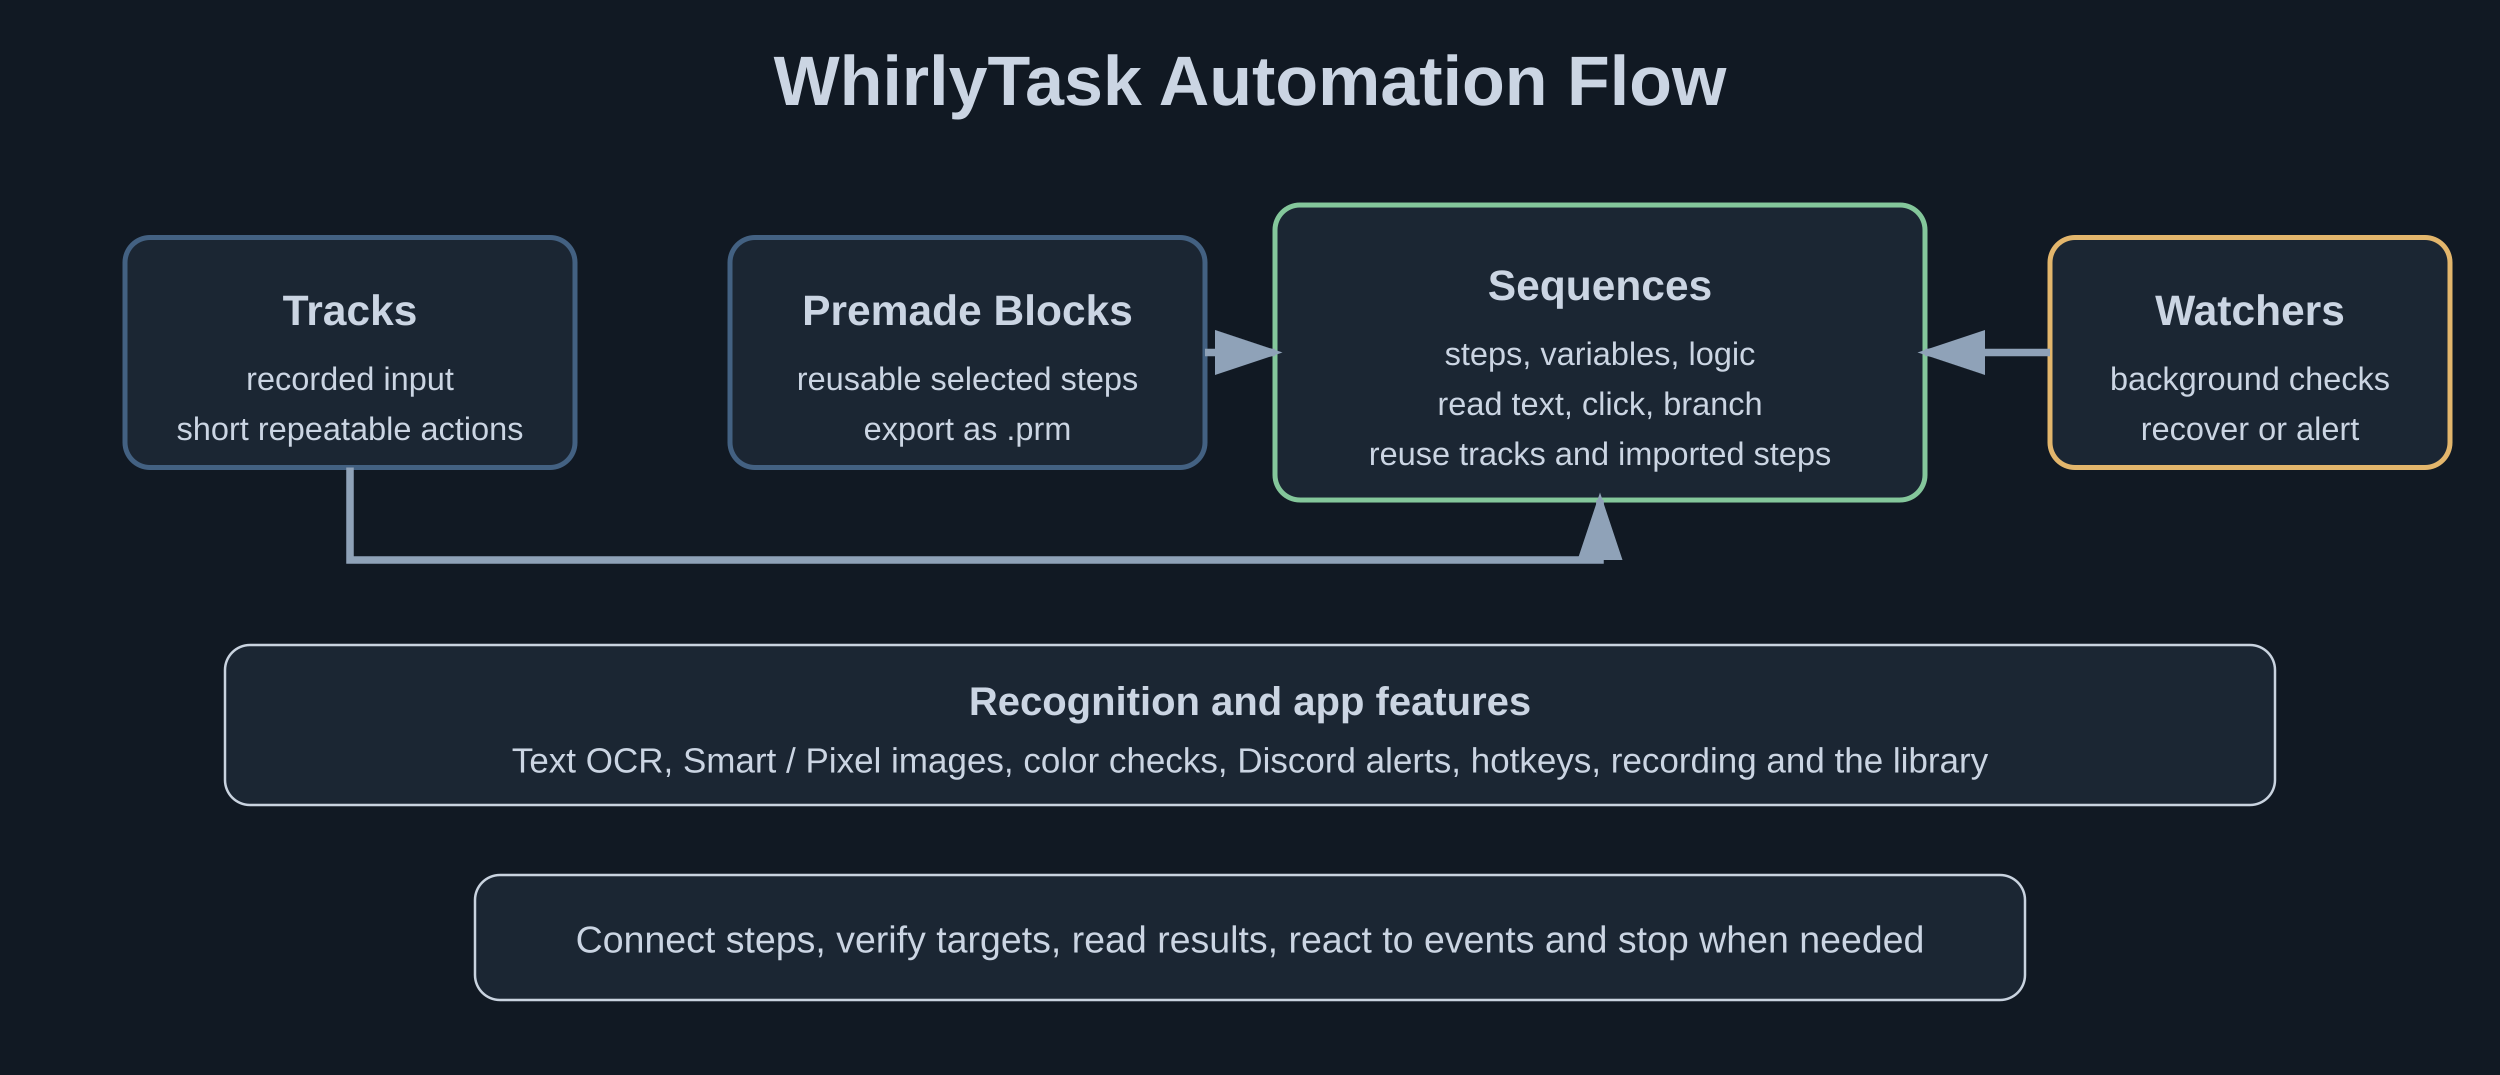
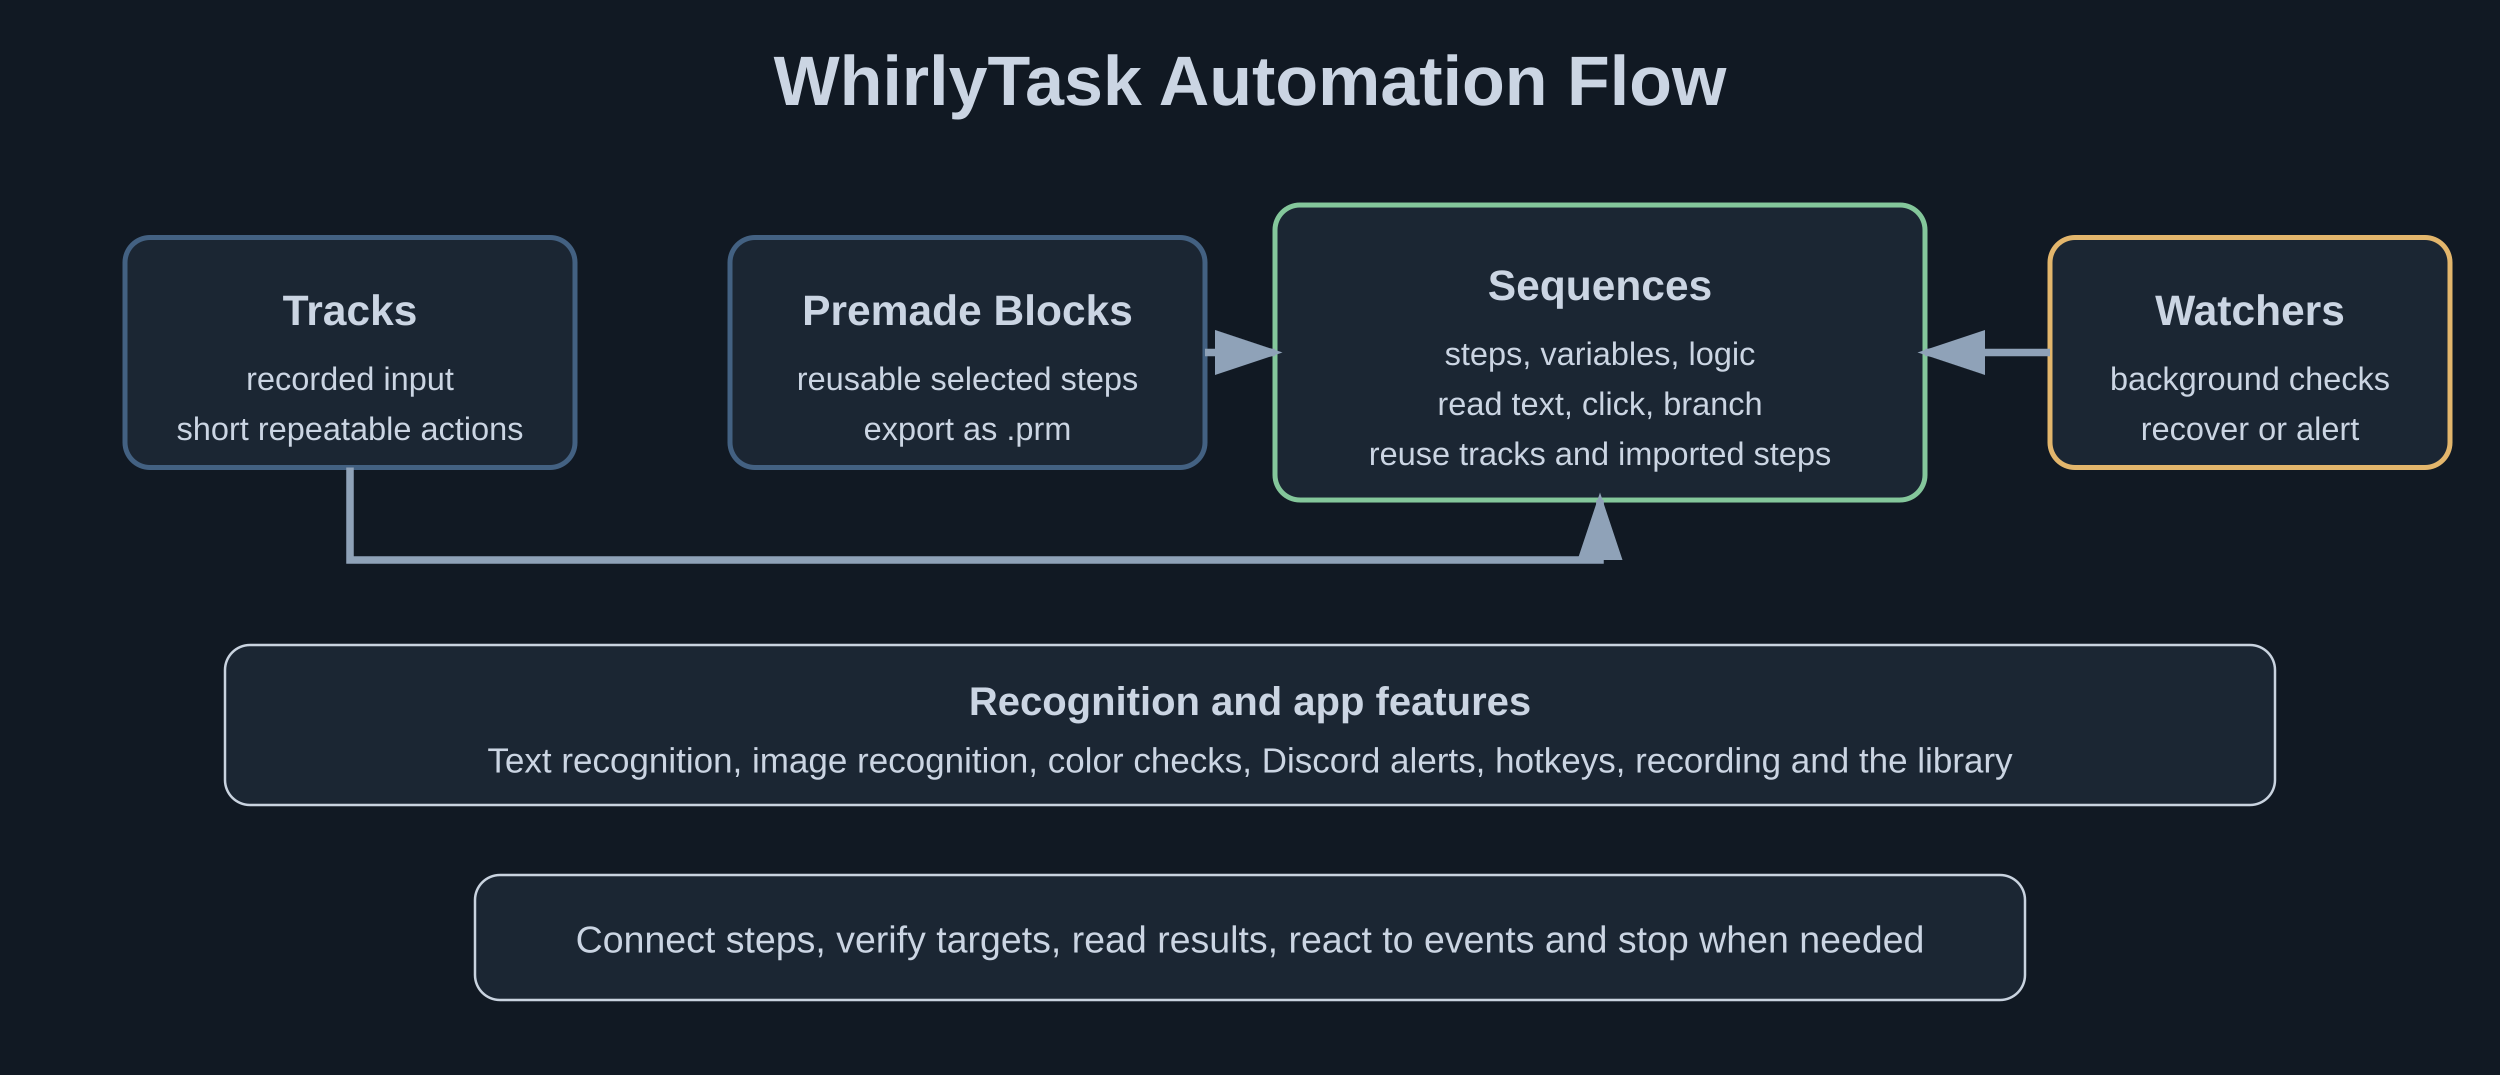
<svg xmlns="http://www.w3.org/2000/svg" width="1000" height="430" viewBox="0 0 1000 430" role="img" aria-label="WhirlyTask flow overview">
  <rect width="1000" height="430" fill="#111923" />
  <text x="500" y="42" text-anchor="middle" font-family="Segoe UI, Arial" font-size="28" font-weight="700" fill="#cbd5e3">WhirlyTask Automation Flow</text>
  <g font-family="Segoe UI, Arial" fill="#cbd5e3">
    <rect x="50" y="95" width="180" height="92" rx="10" fill="#1b2633" stroke="#436182" stroke-width="2" />
    <text x="140" y="130" text-anchor="middle" font-size="17" font-weight="700">Tracks</text>
    <text x="140" y="156" text-anchor="middle" font-size="13">recorded input</text>
    <text x="140" y="176" text-anchor="middle" font-size="13">short repeatable actions</text>
    <rect x="292" y="95" width="190" height="92" rx="10" fill="#1b2633" stroke="#436182" stroke-width="2" />
    <text x="387" y="130" text-anchor="middle" font-size="17" font-weight="700">Premade Blocks</text>
    <text x="387" y="156" text-anchor="middle" font-size="13">reusable selected steps</text>
    <text x="387" y="176" text-anchor="middle" font-size="13">export as .prm</text>
    <rect x="510" y="82" width="260" height="118" rx="10" fill="#1b2633" stroke="#84c79b" stroke-width="2" />
    <text x="640" y="120" text-anchor="middle" font-size="17" font-weight="700">Sequences</text>
    <text x="640" y="146" text-anchor="middle" font-size="13">steps, variables, logic</text>
    <text x="640" y="166" text-anchor="middle" font-size="13">read text, click, branch</text>
    <text x="640" y="186" text-anchor="middle" font-size="13">reuse tracks and imported steps</text>
    <rect x="820" y="95" width="160" height="92" rx="10" fill="#1b2633" stroke="#e3b66c" stroke-width="2" />
    <text x="900" y="130" text-anchor="middle" font-size="17" font-weight="700">Watchers</text>
    <text x="900" y="156" text-anchor="middle" font-size="13">background checks</text>
    <text x="900" y="176" text-anchor="middle" font-size="13">recover or alert</text>
    <path d="M140 187 V224 H640 V200" fill="none" stroke="#8fa2b8" stroke-width="3" marker-end="url(#arrow)" />
    <path d="M482 141 H510" stroke="#8fa2b8" stroke-width="3" marker-end="url(#arrow)" />
    <path d="M820 141 H770" stroke="#8fa2b8" stroke-width="3" marker-end="url(#arrow)" />
    <rect x="90" y="258" width="820" height="64" rx="10" fill="#1b2633" stroke="#c9d3df" />
    <text x="500" y="286" text-anchor="middle" font-size="16" font-weight="700">Recognition and app features</text>
-     <text x="500" y="309" text-anchor="middle" font-size="14">Text OCR, Smart / Pixel images, color checks, Discord alerts, hotkeys, recording and the library</text>
+     <text x="500" y="309" text-anchor="middle" font-size="14">Text recognition, image recognition, color checks, Discord alerts, hotkeys, recording and the library</text>
    <rect x="190" y="350" width="620" height="50" rx="10" fill="#1b2633" stroke="#c9d3df" />
    <text x="500" y="381" text-anchor="middle" font-size="15">Connect steps, verify targets, read results, react to events and stop when needed</text>
  </g>
  <defs>
    <marker id="arrow" markerWidth="10" markerHeight="10" refX="8" refY="3" orient="auto" markerUnits="strokeWidth">
      <path d="M0,0 L0,6 L9,3 z" fill="#8fa2b8" />
    </marker>
  </defs>
</svg>
